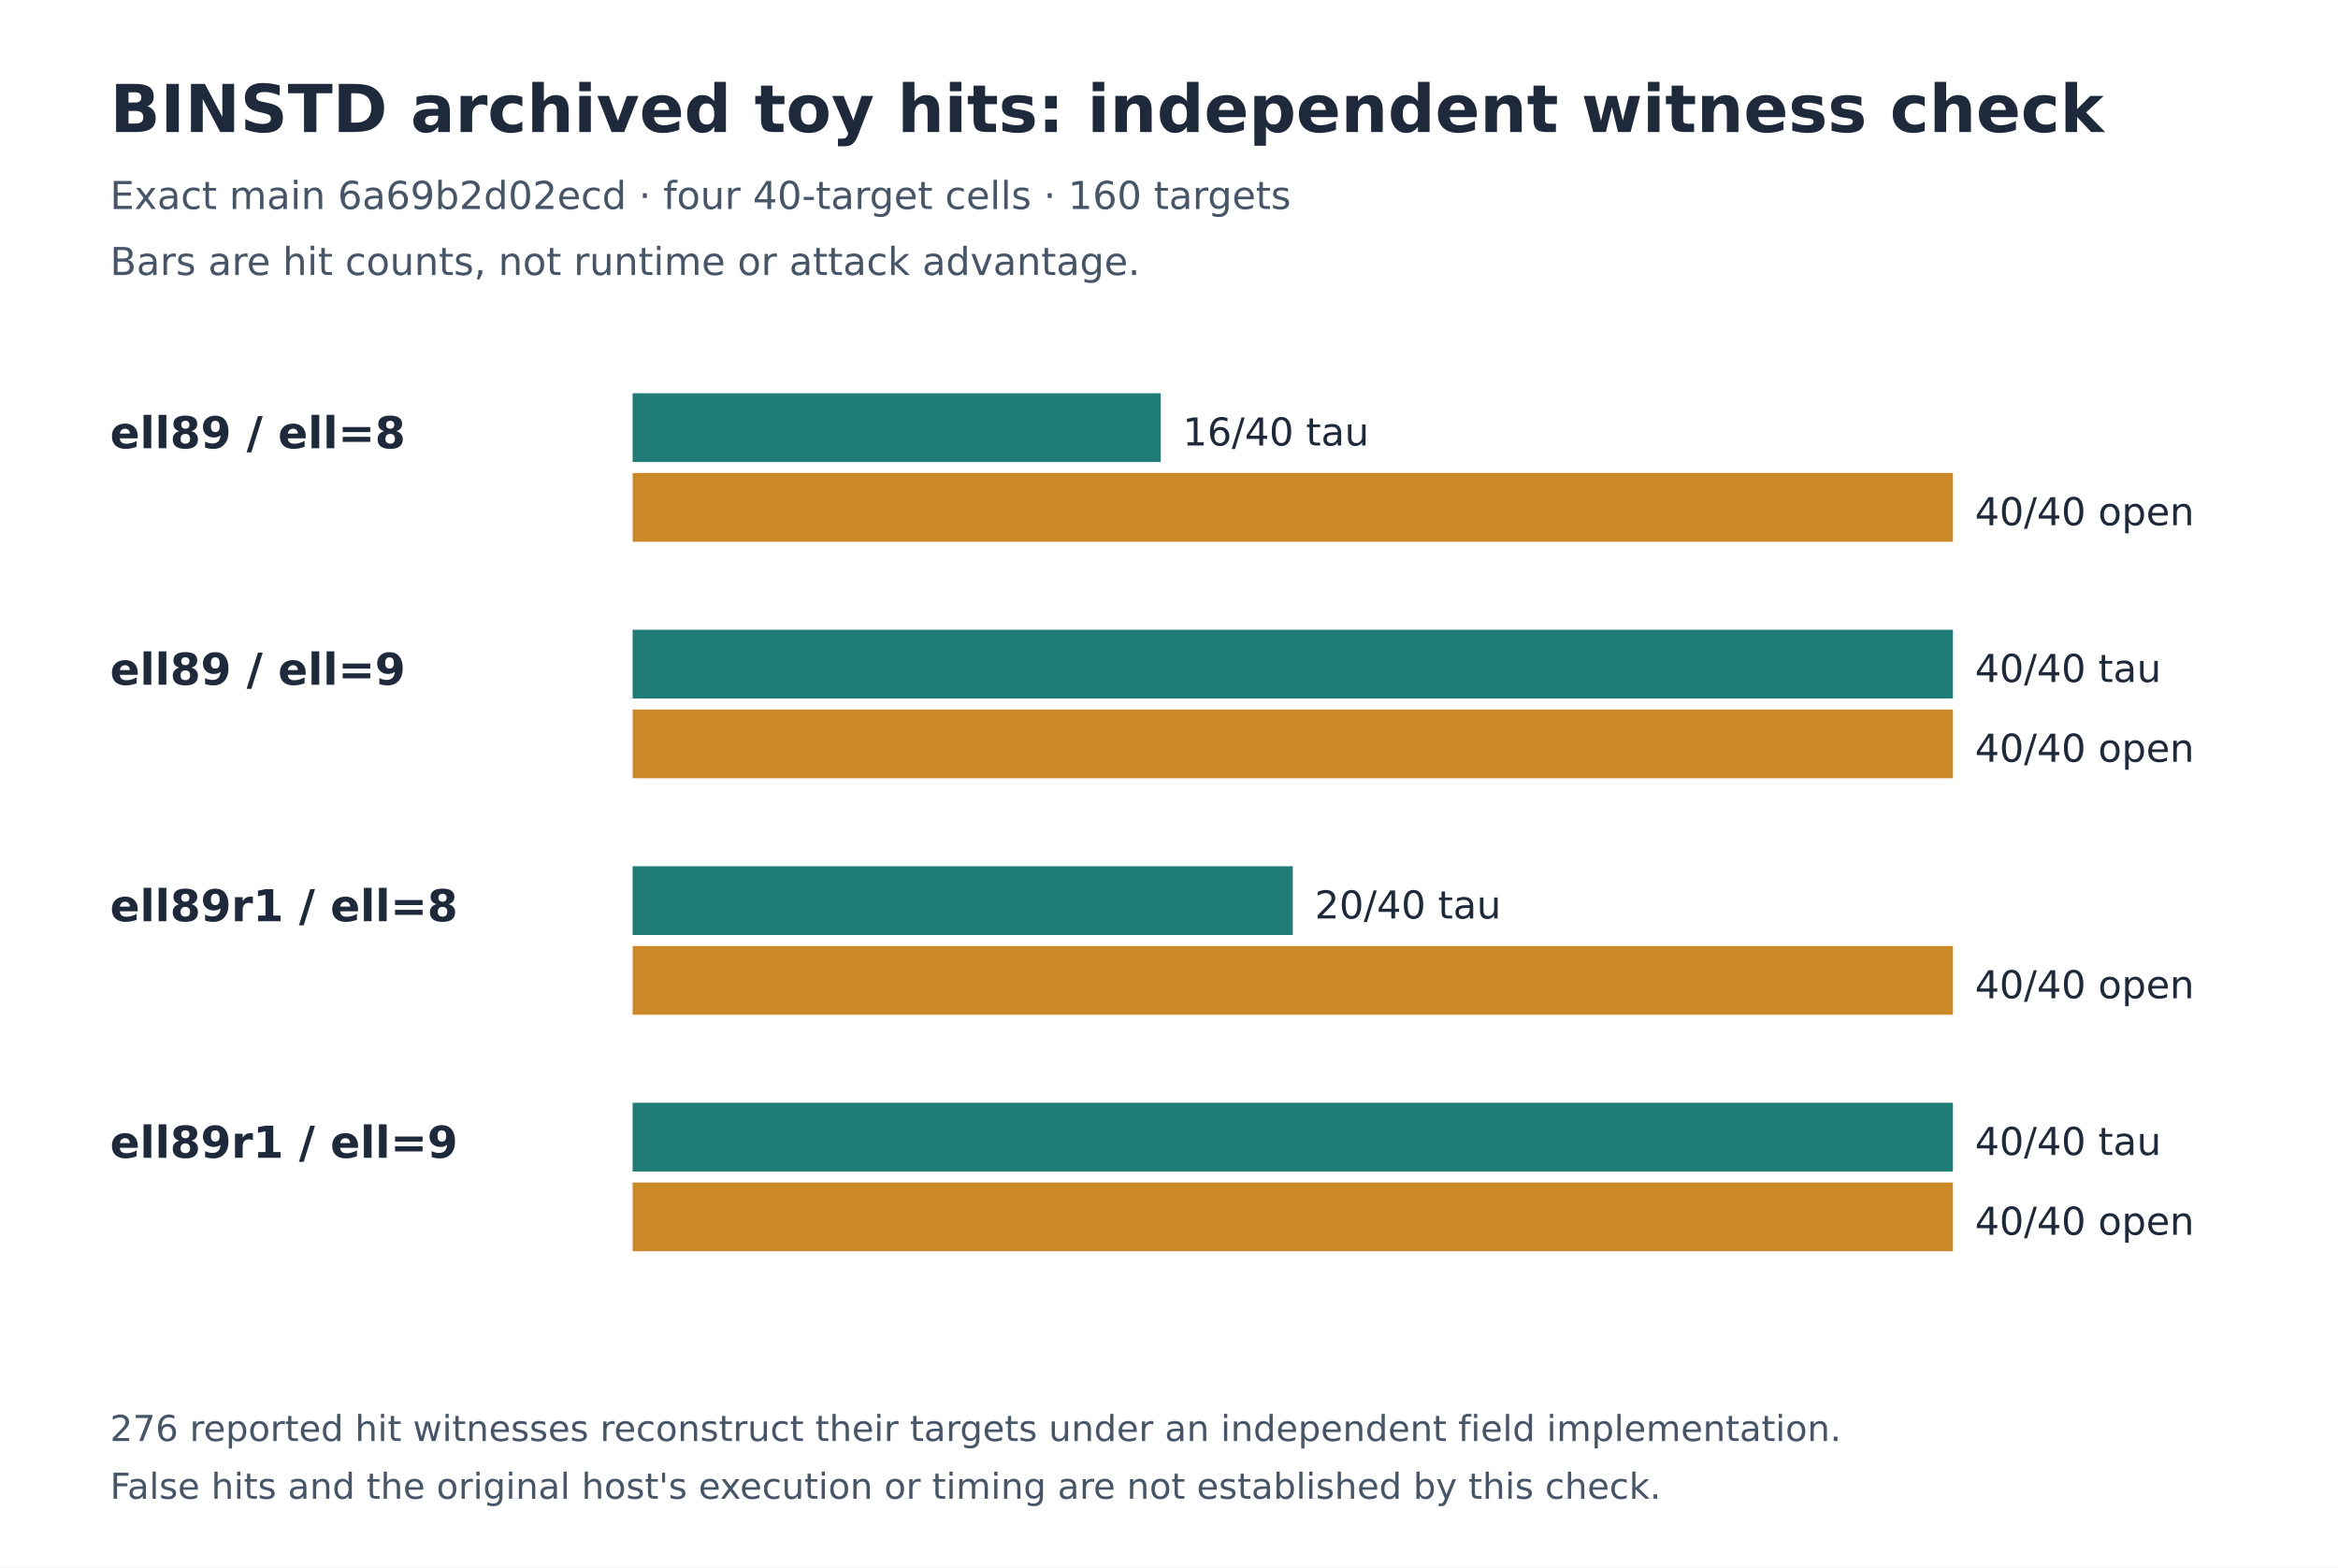
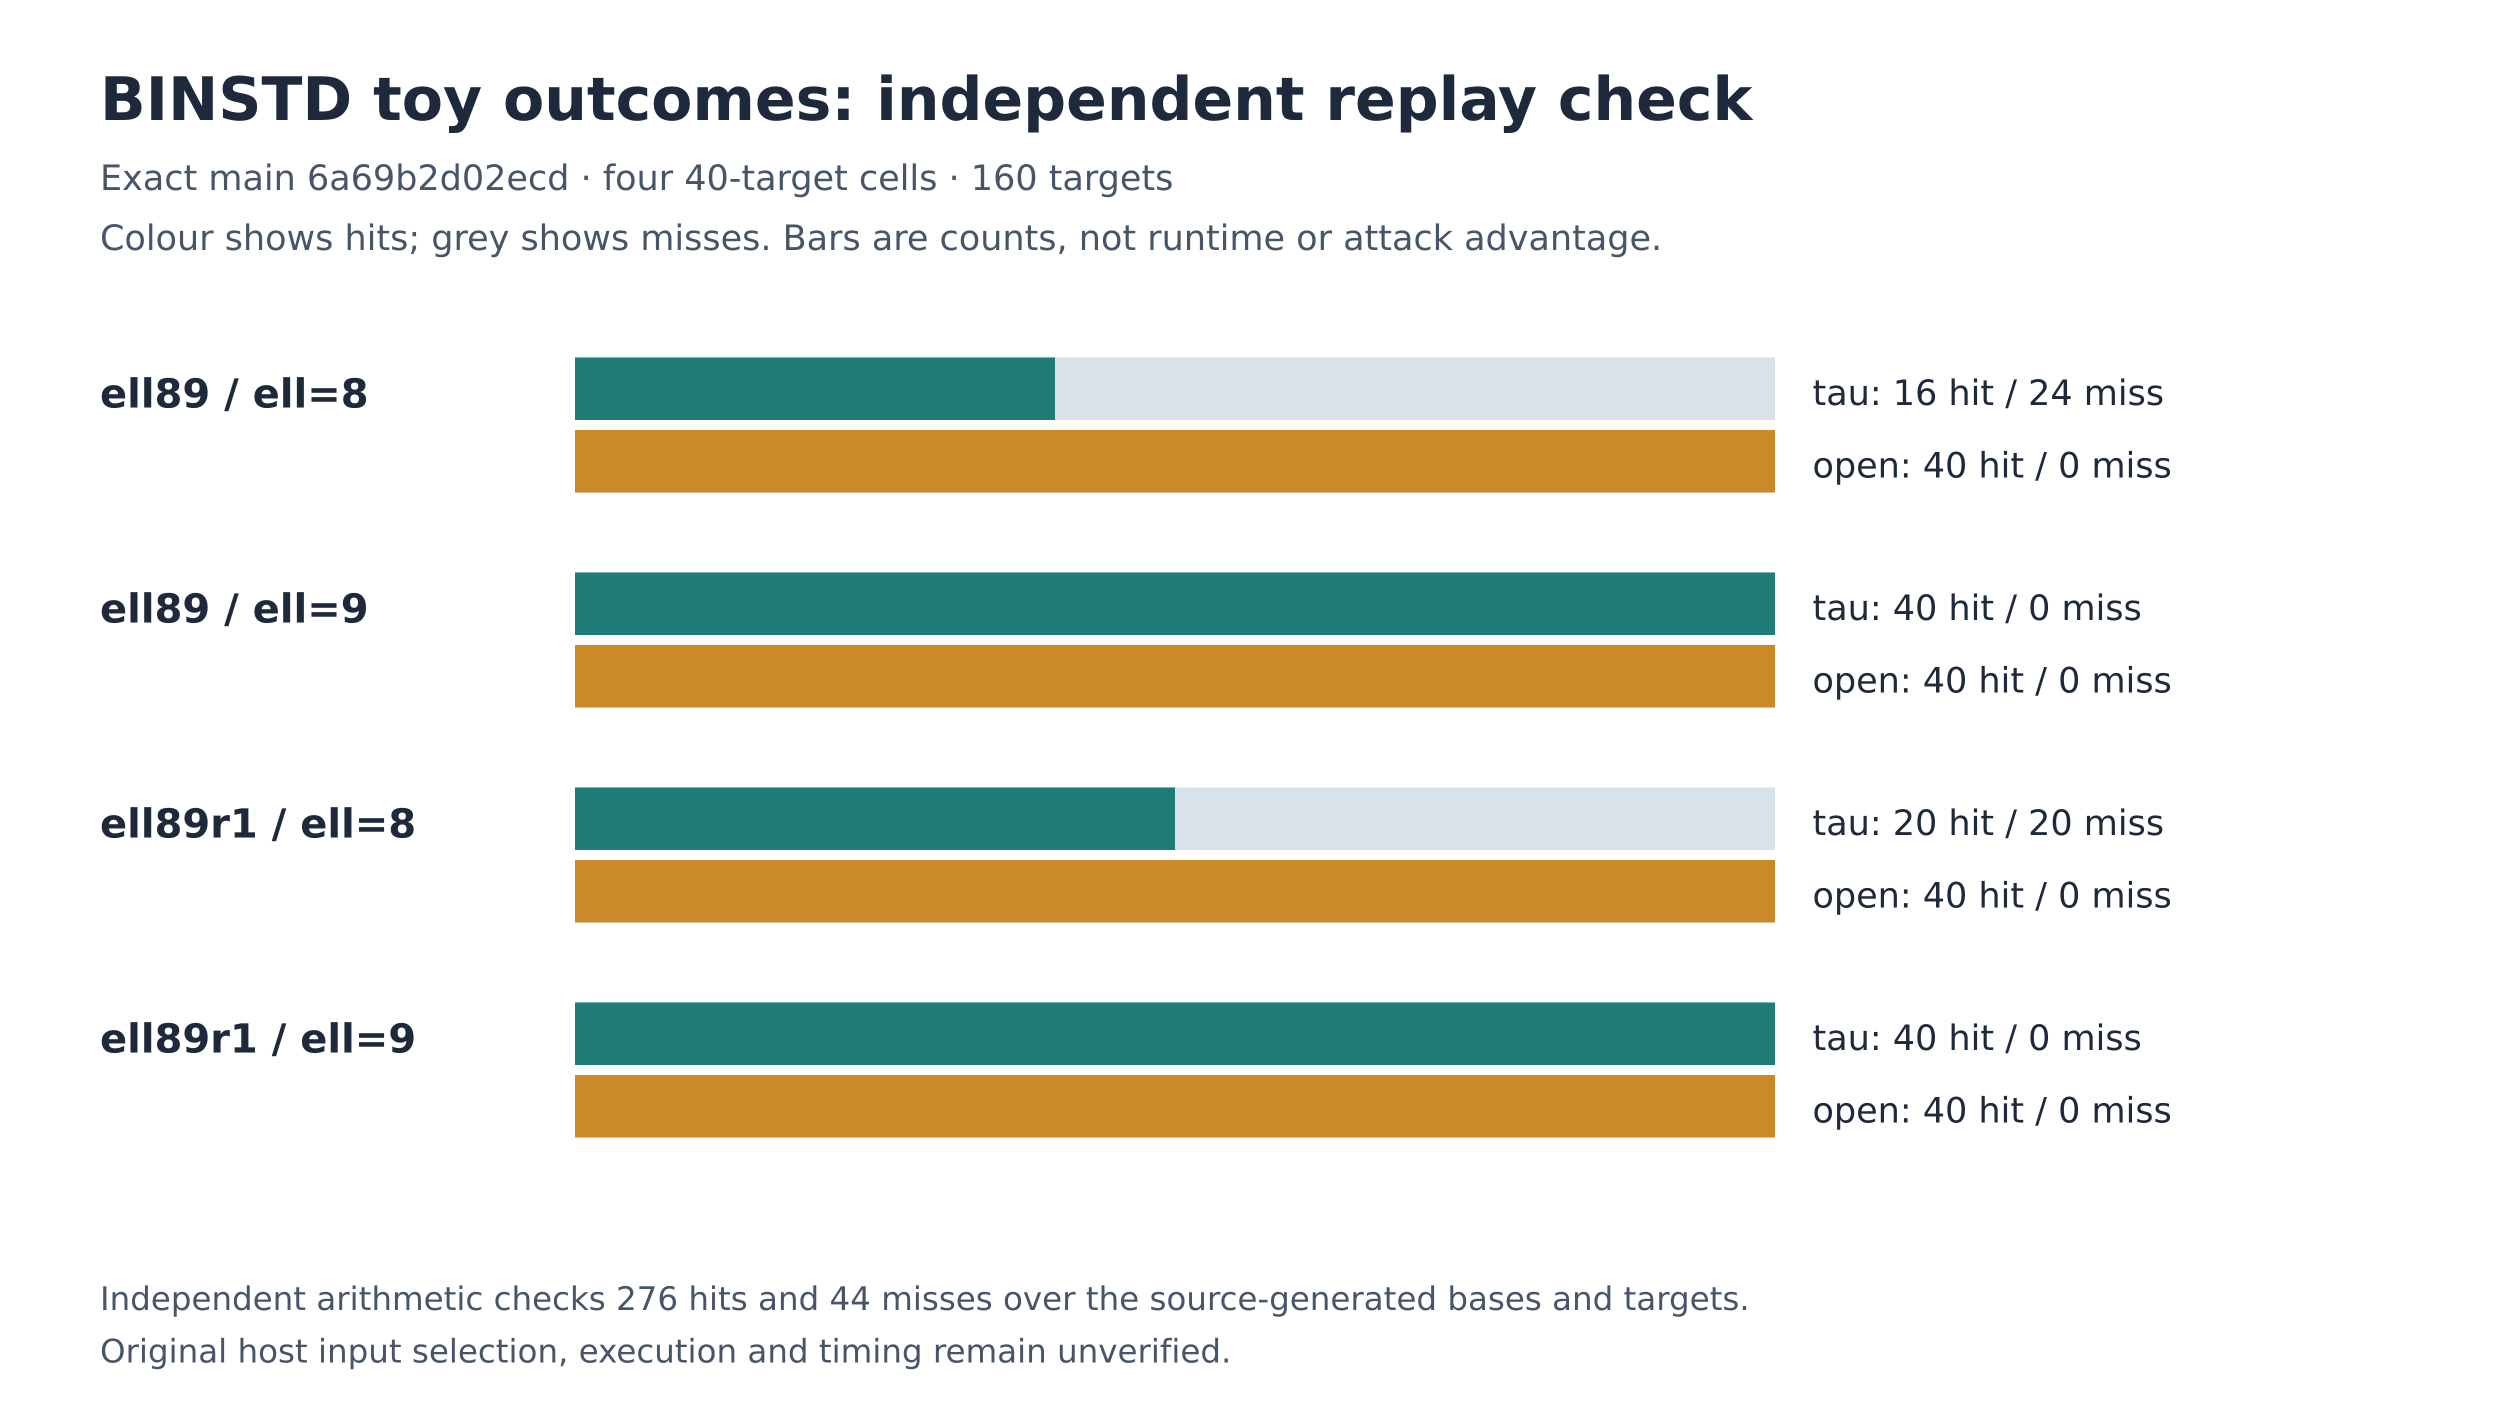
- <svg xmlns="http://www.w3.org/2000/svg" width="850" height="570" viewBox="0 0 850 570">
+ <svg xmlns="http://www.w3.org/2000/svg" width="1000" height="570" viewBox="0 0 1000 570">
  <style>text{font-family:DejaVu Sans,Arial,sans-serif;fill:#1e293b}
.title{font-size:24px;font-weight:bold}.sub{font-size:14px;fill:#475569}
.label{font-size:16px;font-weight:bold}.count{font-size:14px}.foot{font-size:13px;fill:#475569}</style>
-   <rect width="850" height="570" fill="white" />
-   <text x="40" y="48" class="title">BINSTD archived toy hits: independent witness check</text>
+   <rect width="1000" height="570" fill="white" />
+   <text x="40" y="48" class="title">BINSTD toy outcomes: independent replay check</text>
  <text x="40" y="76" class="sub">Exact main 6a69b2d02ecd · four 40-target cells · 160 targets</text>
-   <text x="40" y="100" class="sub">Bars are hit counts, not runtime or attack advantage.</text>
+   <text x="40" y="100" class="sub">Colour shows hits; grey shows misses. Bars are counts, not runtime or attack advantage.</text>
  <text x="40" y="163" class="label">ell89 / ell=8</text>
+   <rect x="230" y="143" width="480" height="25" fill="#d9e2e8" />
  <rect x="230" y="143" width="192" height="25" fill="#207c76" />
-   <text x="430" y="162" class="count">16/40 tau</text>
+   <text x="725" y="162" class="count">tau: 16 hit / 24 miss</text>
+   <rect x="230" y="172" width="480" height="25" fill="#d9e2e8" />
  <rect x="230" y="172" width="480" height="25" fill="#cb8a27" />
-   <text x="718" y="191" class="count">40/40 open</text>
+   <text x="725" y="191" class="count">open: 40 hit / 0 miss</text>
  <text x="40" y="249" class="label">ell89 / ell=9</text>
+   <rect x="230" y="229" width="480" height="25" fill="#d9e2e8" />
  <rect x="230" y="229" width="480" height="25" fill="#207c76" />
-   <text x="718" y="248" class="count">40/40 tau</text>
+   <text x="725" y="248" class="count">tau: 40 hit / 0 miss</text>
+   <rect x="230" y="258" width="480" height="25" fill="#d9e2e8" />
  <rect x="230" y="258" width="480" height="25" fill="#cb8a27" />
-   <text x="718" y="277" class="count">40/40 open</text>
+   <text x="725" y="277" class="count">open: 40 hit / 0 miss</text>
  <text x="40" y="335" class="label">ell89r1 / ell=8</text>
+   <rect x="230" y="315" width="480" height="25" fill="#d9e2e8" />
  <rect x="230" y="315" width="240" height="25" fill="#207c76" />
-   <text x="478" y="334" class="count">20/40 tau</text>
+   <text x="725" y="334" class="count">tau: 20 hit / 20 miss</text>
+   <rect x="230" y="344" width="480" height="25" fill="#d9e2e8" />
  <rect x="230" y="344" width="480" height="25" fill="#cb8a27" />
-   <text x="718" y="363" class="count">40/40 open</text>
+   <text x="725" y="363" class="count">open: 40 hit / 0 miss</text>
  <text x="40" y="421" class="label">ell89r1 / ell=9</text>
+   <rect x="230" y="401" width="480" height="25" fill="#d9e2e8" />
  <rect x="230" y="401" width="480" height="25" fill="#207c76" />
-   <text x="718" y="420" class="count">40/40 tau</text>
+   <text x="725" y="420" class="count">tau: 40 hit / 0 miss</text>
+   <rect x="230" y="430" width="480" height="25" fill="#d9e2e8" />
  <rect x="230" y="430" width="480" height="25" fill="#cb8a27" />
-   <text x="718" y="449" class="count">40/40 open</text>
-   <text x="40" y="524" class="foot">276 reported hit witnesses reconstruct their targets under an independent field implementation.</text>
-   <text x="40" y="545" class="foot">False hits and the original host's execution or timing are not established by this check.</text>
+   <text x="725" y="449" class="count">open: 40 hit / 0 miss</text>
+   <text x="40" y="524" class="foot">Independent arithmetic checks 276 hits and 44 misses over the source-generated bases and targets.</text>
+   <text x="40" y="545" class="foot">Original host input selection, execution and timing remain unverified.</text>
</svg>
